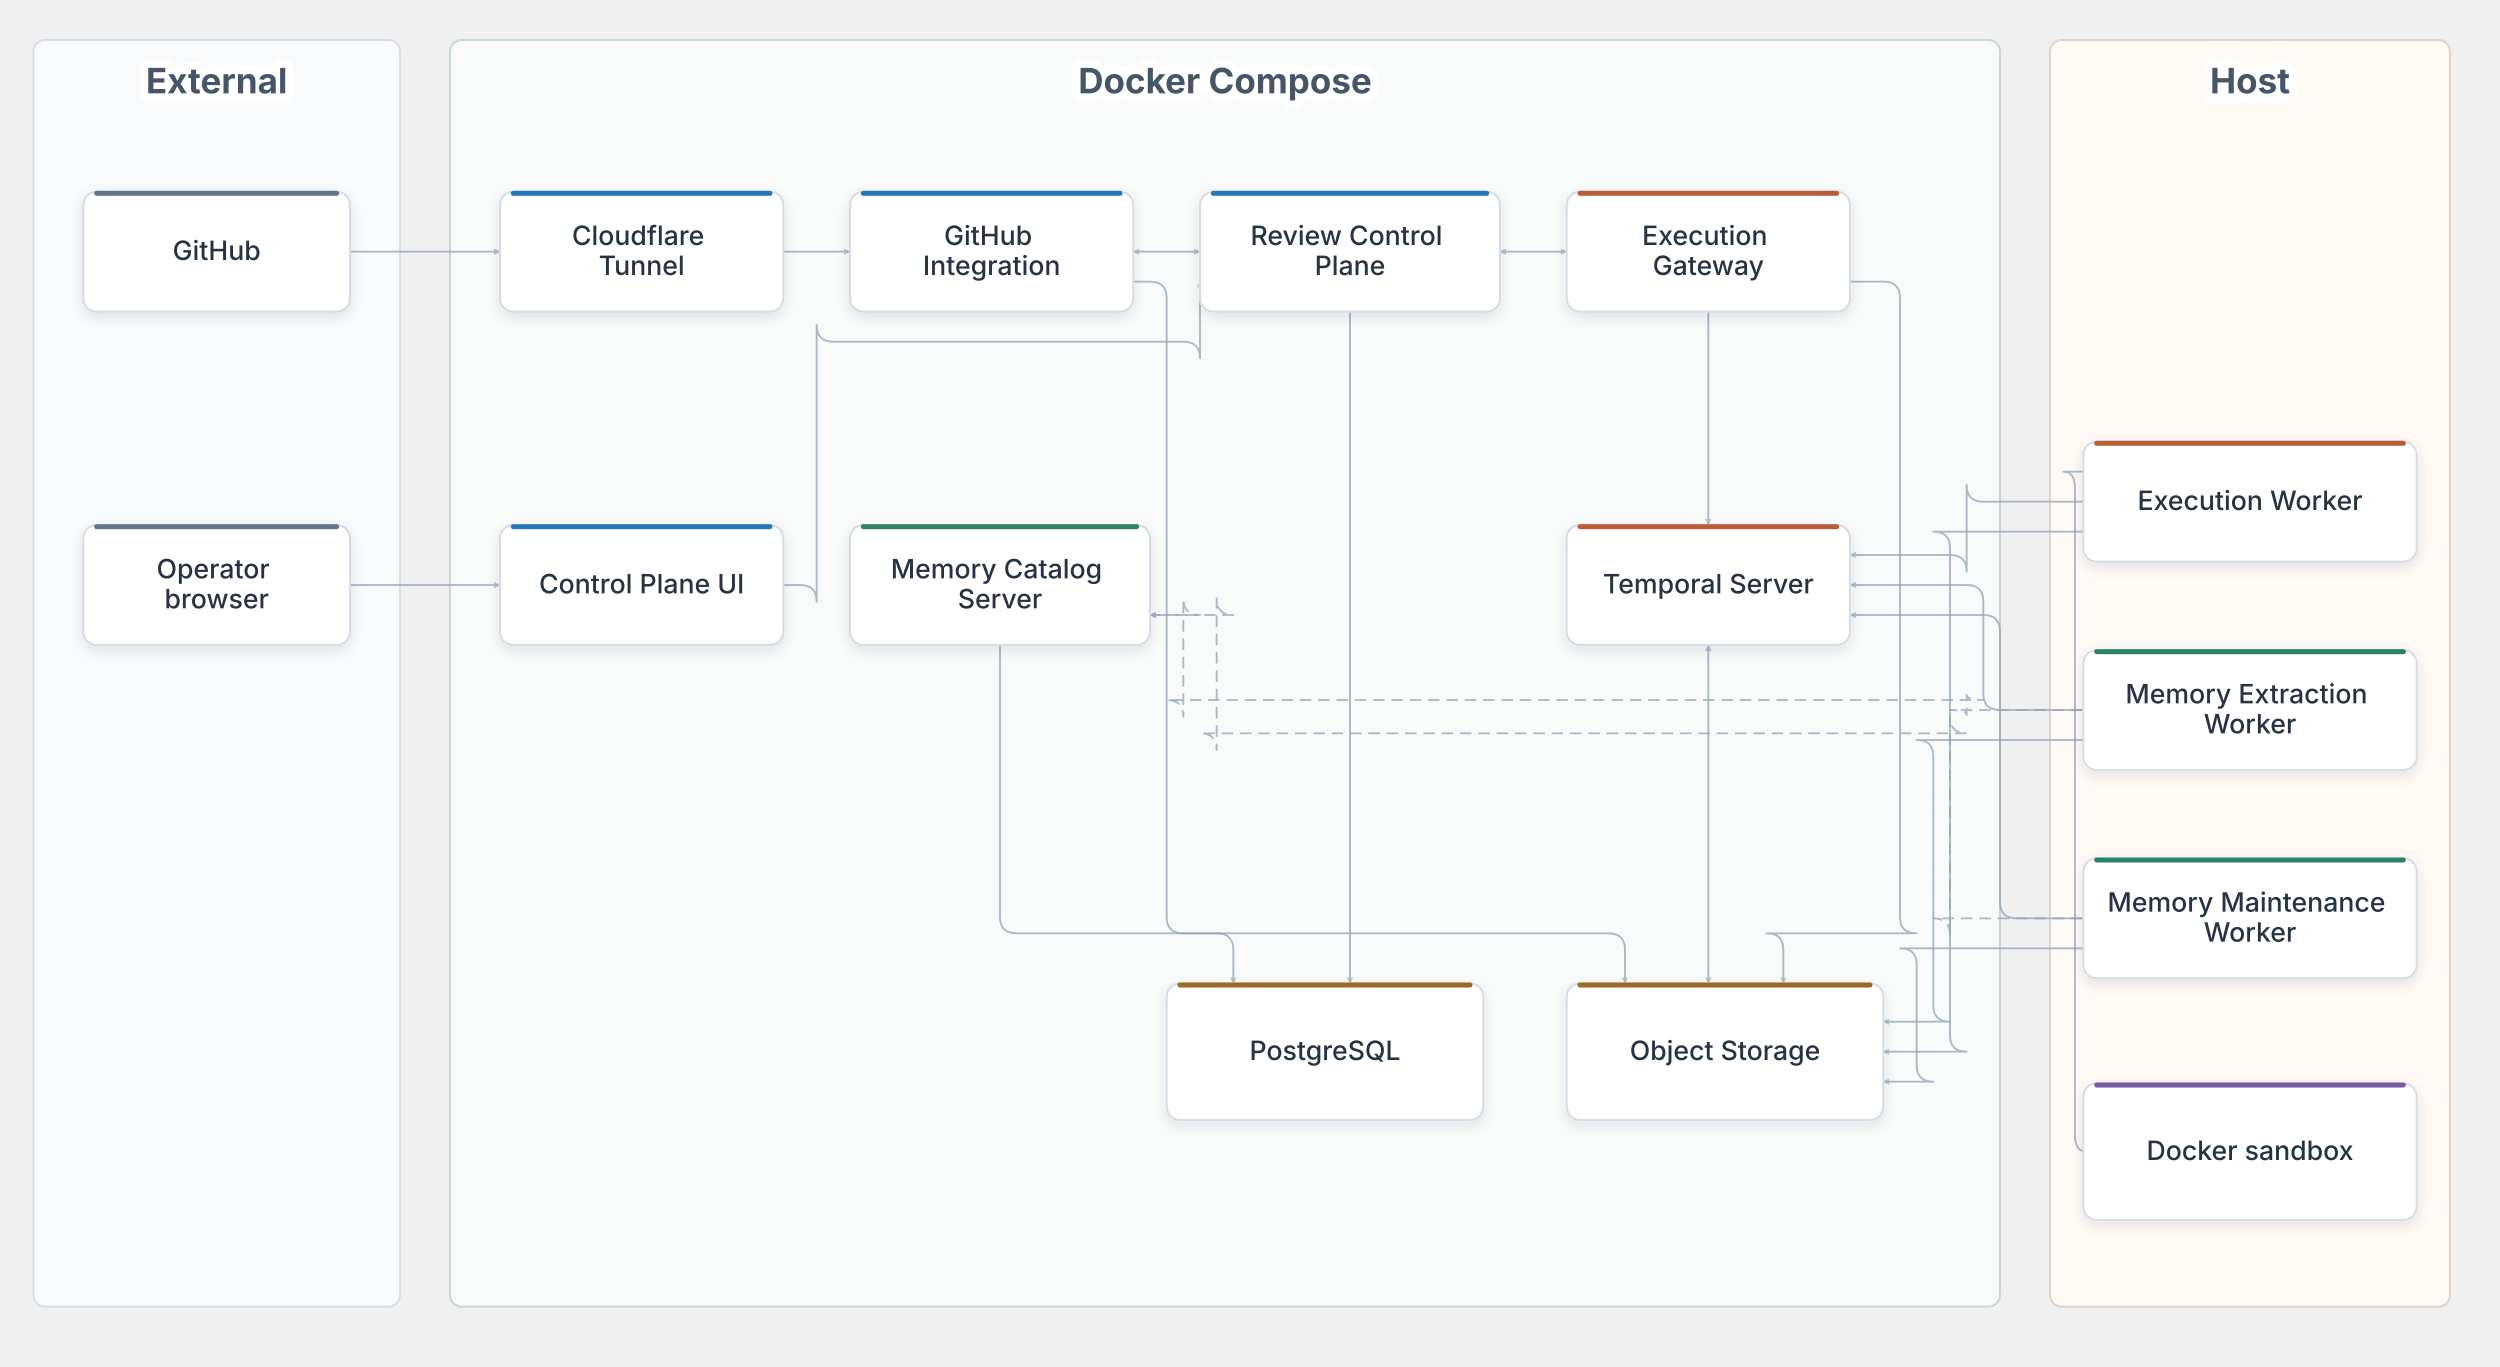
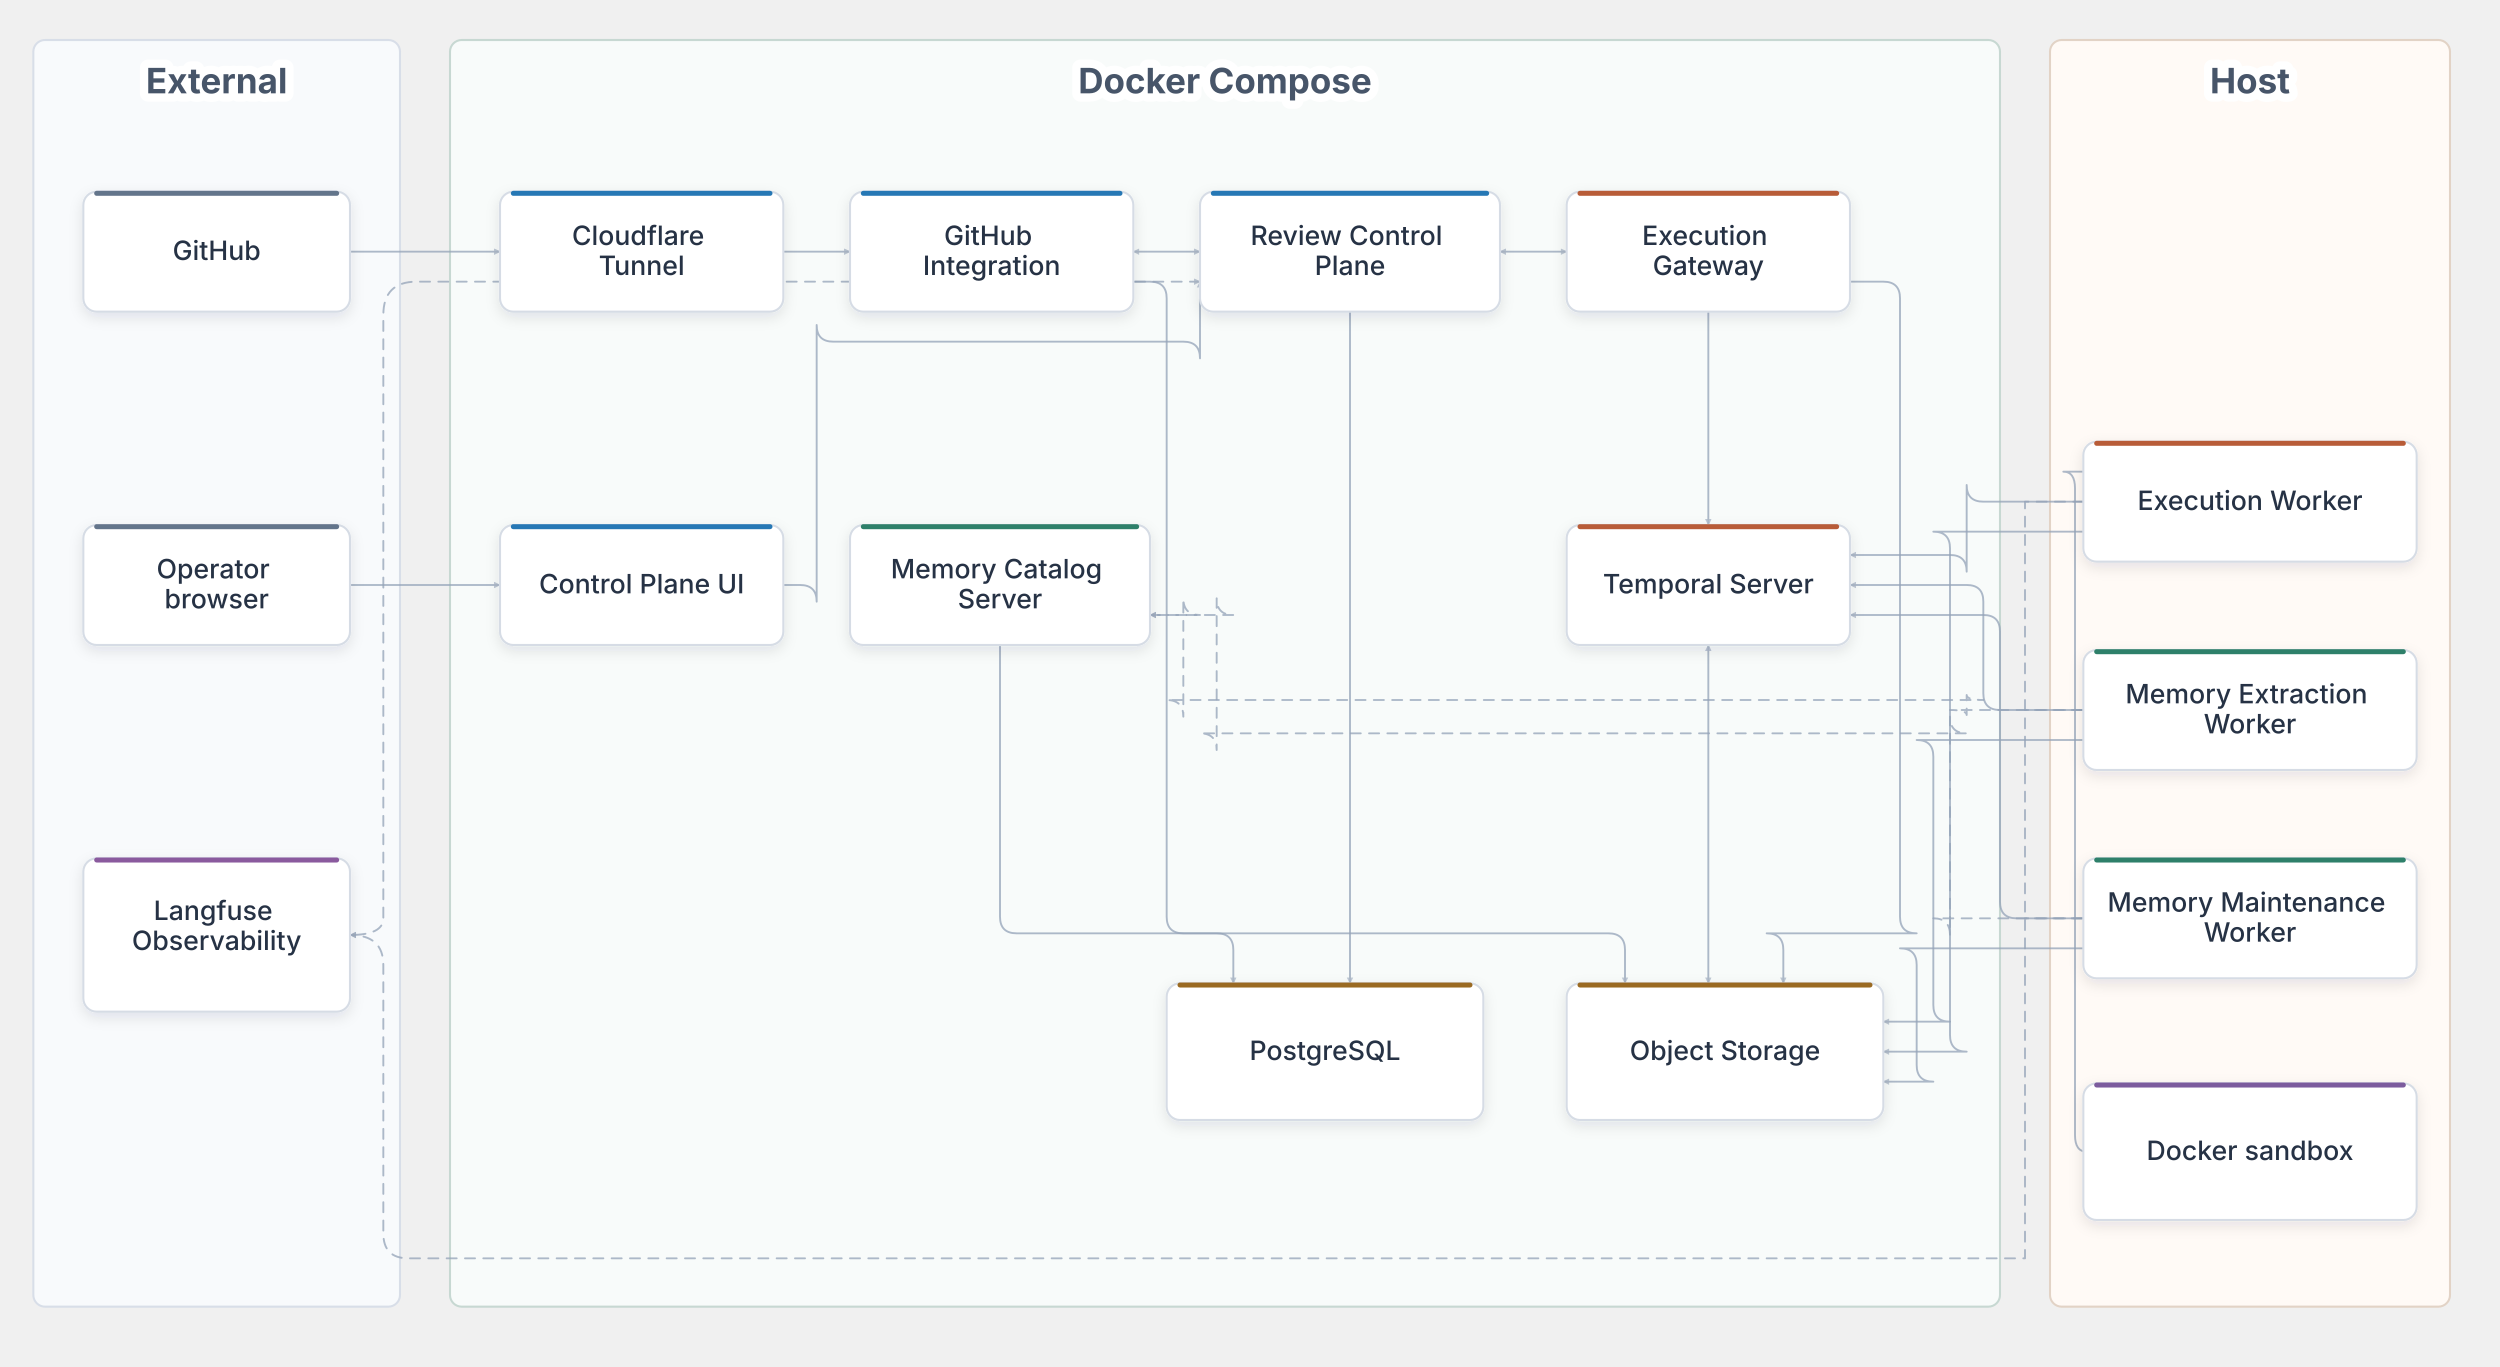
<svg xmlns="http://www.w3.org/2000/svg" viewBox="0 0 1500 820" role="img" aria-labelledby="title description">
  <defs>
    <filter id="shadow" x="-20%" y="-20%" width="140%" height="150%">
      <feDropShadow dx="0" dy="3" stdDeviation="4" flood-color="#0f172a" flood-opacity="0.1" />
    </filter>
    <marker id="arrow" viewBox="0 0 10 10" refX="9" refY="5" markerWidth="4" markerHeight="4" markerUnits="userSpaceOnUse" orient="auto-start-reverse">
      <path d="M 0 0 L 10 5 L 0 10 z" class="arrow-head" />
    </marker>
    <style>
      text { font-family: Inter, ui-sans-serif, system-ui, -apple-system, BlinkMacSystemFont, 'Segoe UI', sans-serif; fill: #263244; }
      .zone { stroke-width: 1.25; }
      .external-zone { fill: #f8fafc; stroke: #d8dee8; }
      .compose-zone { fill: #f8fbfa; stroke: #c7d8d2; }
      .host-zone { fill: #fffaf6; stroke: #e2d3c6; }
      .zone-label { font-size: 21px; font-weight: 650; fill: #475569; paint-order: stroke; stroke: #ffffff; stroke-width: 10; stroke-linejoin: round; }
      .node { filter: url(#shadow); }
      .node-surface { fill: #ffffff; stroke: #d6dce5; stroke-width: 1.25; }
      .node-accent { fill: none; stroke-width: 3; stroke-linecap: round; }
      .external-node .node-accent { stroke: #64748b; }
      .control-node .node-accent { stroke: #2878b5; }
      .execution-node .node-accent { stroke: #b85c38; }
      .memory-node .node-accent { stroke: #2f806a; }
      .storage-node .node-accent { stroke: #9a6a22; }
      .sandbox-node .node-accent { stroke: #7c5c9e; }
+       .observability-node .node-accent { stroke: #8a5a9e; }
      .node-label { font-size: 16px; font-weight: 550; }
      .edge { fill: none; stroke: #94a3b8; stroke-width: 1.15; stroke-linecap: round; stroke-linejoin: round; opacity: 0.76; }
      .edge.dashed { stroke-dasharray: 6 5; }
      .arrow-head { fill: #94a3b8; opacity: 0.76; }
    </style>
  </defs>
  <rect x="20" y="24" width="220" height="760" rx="7" class="zone external-zone" />
  <text x="130" y="56" class="zone-label" text-anchor="middle">
    <tspan x="130" dy="0">External</tspan>
  </text>
  <rect x="270" y="24" width="930" height="760" rx="7" class="zone compose-zone" />
  <text x="735" y="56" class="zone-label" text-anchor="middle">
    <tspan x="735" dy="0">Docker Compose</tspan>
  </text>
  <rect x="1230" y="24" width="240" height="760" rx="7" class="zone host-zone" />
  <text x="1350" y="56" class="zone-label" text-anchor="middle">
    <tspan x="1350" dy="0">Host</tspan>
  </text>
  <path d="M 210 151 L 300 151" class="edge" marker-end="url(#arrow)" />
  <path d="M 470 151 L 510 151" class="edge" marker-end="url(#arrow)" />
  <path d="M 680 151 L 720 151" class="edge" marker-end="url(#arrow)" marker-start="url(#arrow)" />
  <path d="M 900 151 L 940 151" class="edge" marker-end="url(#arrow)" marker-start="url(#arrow)" />
  <path d="M 1025 187 L 1025 315" class="edge" marker-end="url(#arrow)" />
  <path d="M 1110 333 L 1170 333 Q 1180 333 1180 343 L 1180 291 Q 1180 301 1190 301 L 1260 301" class="edge" marker-end="url(#arrow)" marker-start="url(#arrow)" />
  <path d="M 1110 351 L 1180 351 Q 1190 351 1190 361 L 1190 416 Q 1190 426 1200 426 L 1260 426" class="edge" marker-end="url(#arrow)" marker-start="url(#arrow)" />
  <path d="M 1110 369 L 1190 369 Q 1200 369 1200 379 L 1200 541 Q 1200 551 1210 551 L 1260 551" class="edge" marker-end="url(#arrow)" marker-start="url(#arrow)" />
  <path d="M 1260 283 L 1238 283 Q 1245 283 1245 293 L 1245 681 Q 1245 691 1252 691 L 1260 691" class="edge" marker-end="url(#arrow)" />
  <path d="M 210 351 L 300 351" class="edge" marker-end="url(#arrow)" />
  <path d="M 470 351 L 480 351 Q 490 351 490 361 L 490 195 Q 490 205 500 205 L 710 205 Q 720 205 720 215 L 720 169" class="edge" marker-end="url(#arrow)" />
  <path d="M 680 169 L 690 169 Q 700 169 700 179 L 700 550 Q 700 560 710 560 L 965 560 Q 975 560 975 570 L 975 590" class="edge" marker-end="url(#arrow)" />
  <path d="M 810 187 L 810 590" class="edge" marker-end="url(#arrow)" />
  <path d="M 600 387 L 600 550 Q 600 560 610 560 L 730 560 Q 740 560 740 570 L 740 590" class="edge" marker-end="url(#arrow)" />
  <path d="M 1110 169 L 1130 169 Q 1140 169 1140 179 L 1140 550 Q 1140 560 1150 560 L 1060 560 Q 1070 560 1070 570 L 1070 590" class="edge" marker-end="url(#arrow)" />
  <path d="M 1025 387 L 1025 590" class="edge" marker-end="url(#arrow)" marker-start="url(#arrow)" />
  <path d="M 1260 319 L 1160 319 Q 1170 319 1170 329 L 1170 621 Q 1170 631 1180 631 L 1130 631" class="edge" marker-end="url(#arrow)" marker-start="url(#arrow)" />
  <path d="M 1260 444 L 1150 444 Q 1160 444 1160 454 L 1160 603 Q 1160 613 1170 613 L 1130 613" class="edge" marker-end="url(#arrow)" marker-start="url(#arrow)" />
  <path d="M 1260 569 L 1140 569 Q 1150 569 1150 579 L 1150 639 Q 1150 649 1160 649 L 1130 649" class="edge" marker-end="url(#arrow)" marker-start="url(#arrow)" />
  <path d="M 1260 426 L 1170 426 Q 1180 426 1180 429 L 1180 417 Q 1180 420 1190 420 L 700 420 Q 710 420 710 430 L 710 359 Q 710 369 720 369 L 690 369" class="edge dashed" marker-end="url(#arrow)" marker-start="url(#arrow)" />
  <path d="M 1260 551 L 1160 551 Q 1170 551 1170 561 L 1170 430 Q 1170 440 1180 440 L 720 440 Q 730 440 730 450 L 730 359 Q 730 369 740 369 L 690 369" class="edge dashed" marker-end="url(#arrow)" marker-start="url(#arrow)" />
+   <path d="M 720 169 L 250 169 Q 230 169 230 189 L 230 551 Q 230 561 210 561" class="edge dashed" marker-end="url(#arrow)" marker-start="url(#arrow)" />
+   <path d="M 1250 301 L 1215 301 L 1215 755 L 245 755 Q 230 755 230 740 L 230 579 Q 230 561 210 561" class="edge dashed" marker-end="url(#arrow)" />
+   <path d="M 1250 426 L 1215 426" class="edge dashed" />
+   <path d="M 1250 551 L 1215 551" class="edge dashed" />
  <g id="github" class="node external-node">
    <rect x="50" y="115" width="160" height="72" rx="8" class="node-surface" />
    <path d="M 58 116 H 202" class="node-accent" />
    <text x="130" y="156" class="node-label" text-anchor="middle">
      <tspan x="130" dy="0">GitHub</tspan>
    </text>
  </g>
  <g id="browser" class="node external-node">
    <rect x="50" y="315" width="160" height="72" rx="8" class="node-surface" />
    <path d="M 58 316 H 202" class="node-accent" />
    <text x="130" y="347" class="node-label" text-anchor="middle">
      <tspan x="130" dy="0">Operator</tspan>
      <tspan x="130" dy="18">browser</tspan>
+     </text>
+   </g>
+   <g id="langfuse" class="node observability-node">
+     <rect x="50" y="515" width="160" height="92" rx="8" class="node-surface" />
+     <path d="M 58 516 H 202" class="node-accent" />
+     <text x="130" y="552" class="node-label" text-anchor="middle">
+       <tspan x="130" dy="0">Langfuse</tspan>
+       <tspan x="130" dy="18">Observability</tspan>
    </text>
  </g>
  <g id="tunnel" class="node control-node">
    <rect x="300" y="115" width="170" height="72" rx="8" class="node-surface" />
    <path d="M 308 116 H 462" class="node-accent" />
    <text x="385" y="147" class="node-label" text-anchor="middle">
      <tspan x="385" dy="0">Cloudflare</tspan>
      <tspan x="385" dy="18">Tunnel</tspan>
    </text>
  </g>
  <g id="integration" class="node control-node">
    <rect x="510" y="115" width="170" height="72" rx="8" class="node-surface" />
    <path d="M 518 116 H 672" class="node-accent" />
    <text x="595" y="147" class="node-label" text-anchor="middle">
      <tspan x="595" dy="0">GitHub</tspan>
      <tspan x="595" dy="18">Integration</tspan>
    </text>
  </g>
  <g id="control" class="node control-node">
    <rect x="720" y="115" width="180" height="72" rx="8" class="node-surface" />
    <path d="M 728 116 H 892" class="node-accent" />
    <text x="810" y="147" class="node-label" text-anchor="middle">
      <tspan x="810" dy="0">Review Control</tspan>
      <tspan x="810" dy="18">Plane</tspan>
    </text>
  </g>
  <g id="gateway" class="node execution-node">
    <rect x="940" y="115" width="170" height="72" rx="8" class="node-surface" />
    <path d="M 948 116 H 1102" class="node-accent" />
    <text x="1025" y="147" class="node-label" text-anchor="middle">
      <tspan x="1025" dy="0">Execution</tspan>
      <tspan x="1025" dy="18">Gateway</tspan>
    </text>
  </g>
  <g id="ui" class="node control-node">
    <rect x="300" y="315" width="170" height="72" rx="8" class="node-surface" />
    <path d="M 308 316 H 462" class="node-accent" />
    <text x="385" y="356" class="node-label" text-anchor="middle">
      <tspan x="385" dy="0">Control Plane UI</tspan>
    </text>
  </g>
  <g id="temporal" class="node execution-node">
    <rect x="940" y="315" width="170" height="72" rx="8" class="node-surface" />
    <path d="M 948 316 H 1102" class="node-accent" />
    <text x="1025" y="356" class="node-label" text-anchor="middle">
      <tspan x="1025" dy="0">Temporal Server</tspan>
    </text>
  </g>
  <g id="catalog" class="node memory-node">
    <rect x="510" y="315" width="180" height="72" rx="8" class="node-surface" />
    <path d="M 518 316 H 682" class="node-accent" />
    <text x="600" y="347" class="node-label" text-anchor="middle">
      <tspan x="600" dy="0">Memory Catalog</tspan>
      <tspan x="600" dy="18">Server</tspan>
    </text>
  </g>
  <g id="postgres" class="node storage-node">
    <rect x="700" y="590" width="190" height="82" rx="8" class="node-surface" />
    <path d="M 708 591 H 882" class="node-accent" />
    <text x="795" y="636" class="node-label" text-anchor="middle">
      <tspan x="795" dy="0">PostgreSQL</tspan>
    </text>
  </g>
  <g id="storage" class="node storage-node">
    <rect x="940" y="590" width="190" height="82" rx="8" class="node-surface" />
    <path d="M 948 591 H 1122" class="node-accent" />
    <text x="1035" y="636" class="node-label" text-anchor="middle">
      <tspan x="1035" dy="0">Object Storage</tspan>
    </text>
  </g>
  <g id="execution-worker" class="node execution-node">
    <rect x="1250" y="265" width="200" height="72" rx="8" class="node-surface" />
    <path d="M 1258 266 H 1442" class="node-accent" />
    <text x="1350" y="306" class="node-label" text-anchor="middle">
      <tspan x="1350" dy="0">Execution Worker</tspan>
    </text>
  </g>
  <g id="memory-extraction-worker" class="node memory-node">
    <rect x="1250" y="390" width="200" height="72" rx="8" class="node-surface" />
    <path d="M 1258 391 H 1442" class="node-accent" />
    <text x="1350" y="422" class="node-label" text-anchor="middle">
      <tspan x="1350" dy="0">Memory Extraction</tspan>
      <tspan x="1350" dy="18">Worker</tspan>
    </text>
  </g>
  <g id="memory-maintenance-worker" class="node memory-node">
    <rect x="1250" y="515" width="200" height="72" rx="8" class="node-surface" />
    <path d="M 1258 516 H 1442" class="node-accent" />
    <text x="1350" y="547" class="node-label" text-anchor="middle">
      <tspan x="1350" dy="0">Memory Maintenance</tspan>
      <tspan x="1350" dy="18">Worker</tspan>
    </text>
  </g>
  <g id="sandbox" class="node sandbox-node">
    <rect x="1250" y="650" width="200" height="82" rx="8" class="node-surface" />
    <path d="M 1258 651 H 1442" class="node-accent" />
    <text x="1350" y="696" class="node-label" text-anchor="middle">
      <tspan x="1350" dy="0">Docker sandbox</tspan>
    </text>
  </g>
</svg>
